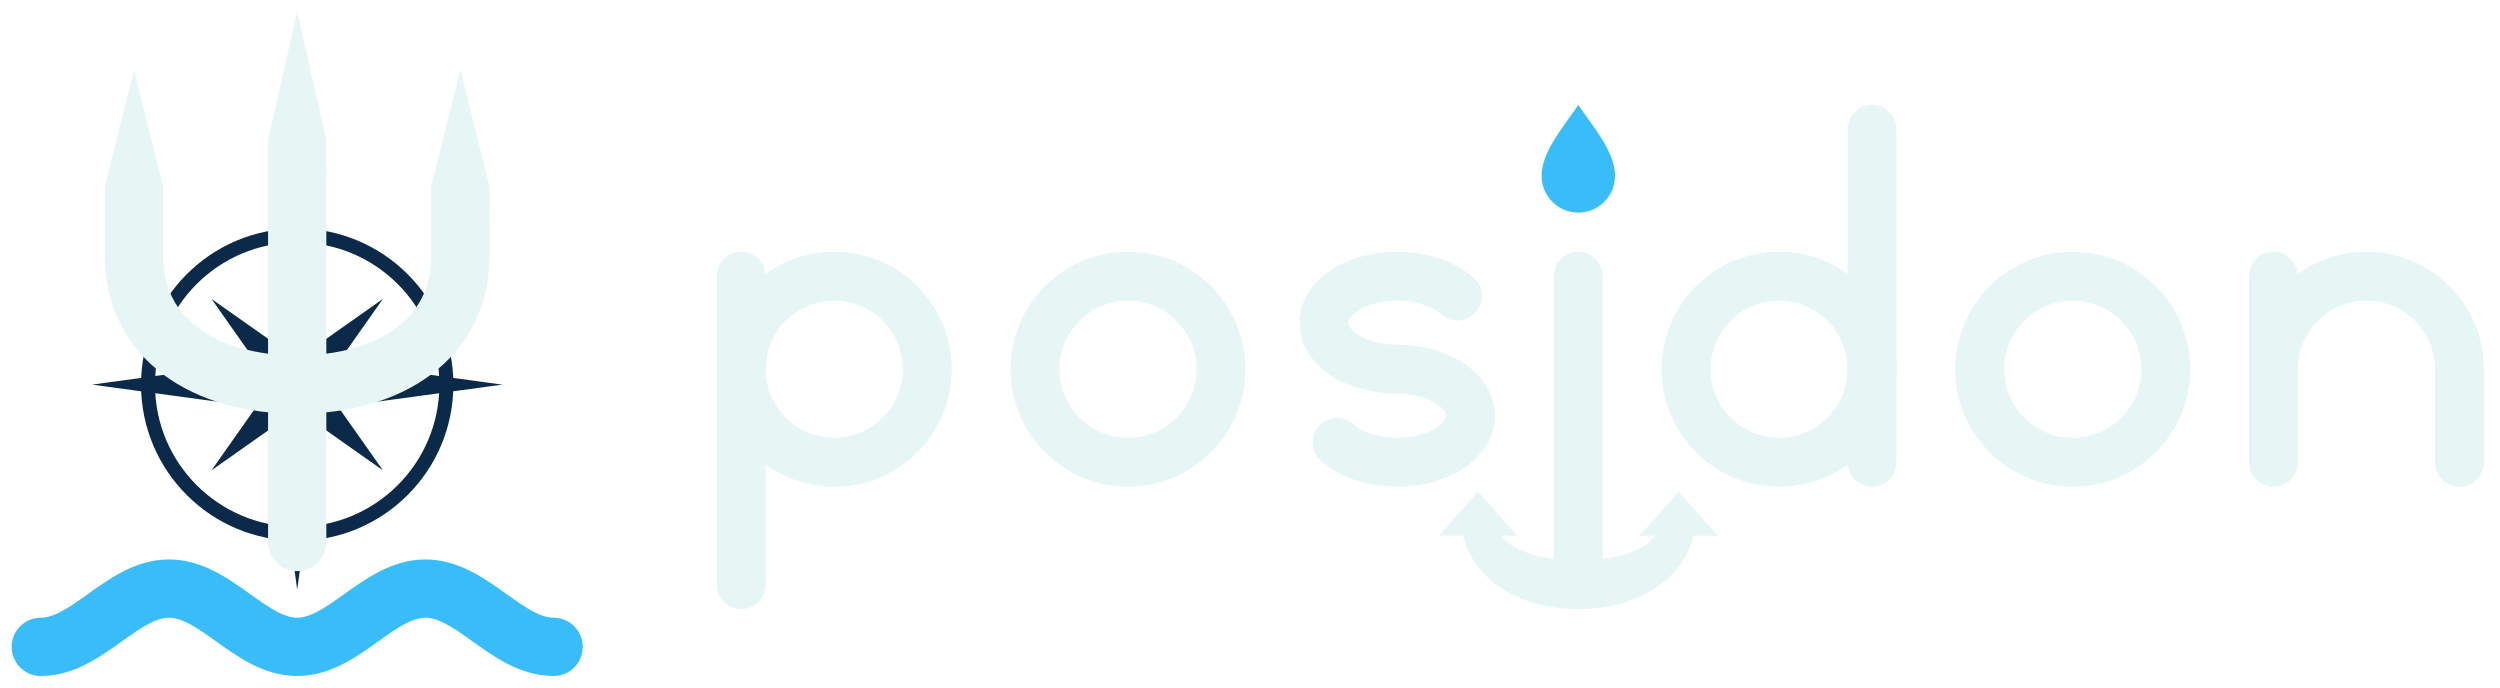
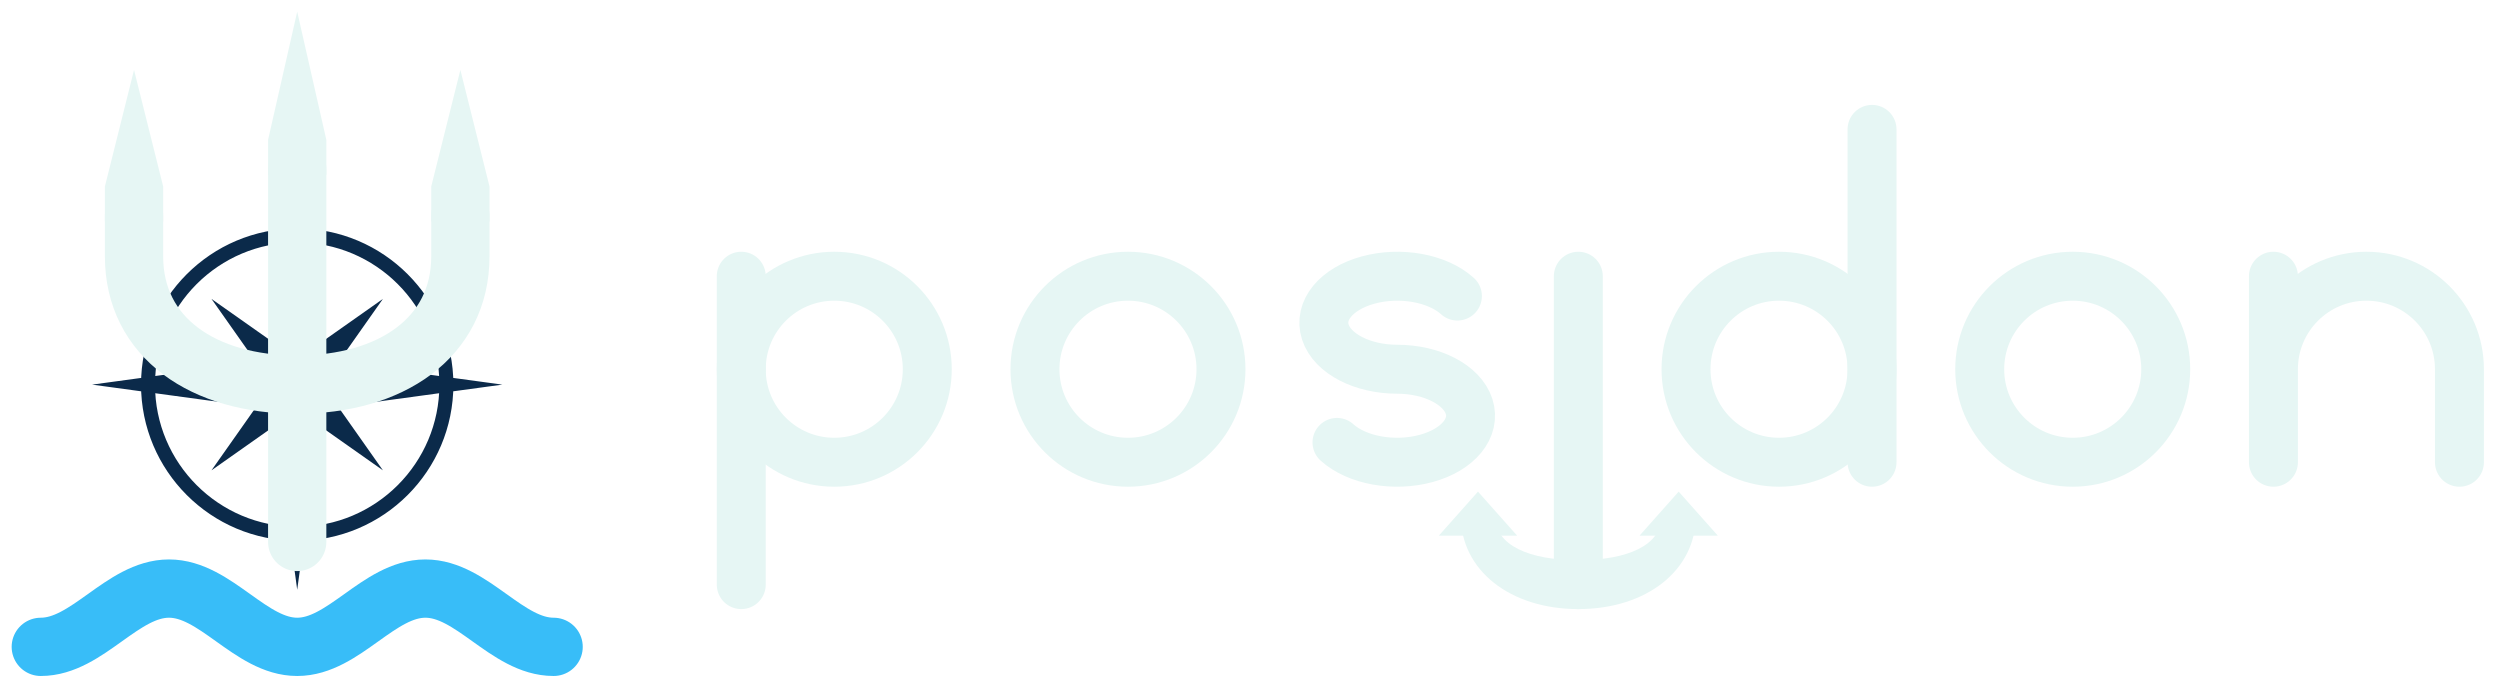
<svg xmlns="http://www.w3.org/2000/svg" viewBox="13 4 429 118" role="img">
  <circle cx="64" cy="70" r="25.6" fill="none" stroke="#0B2A4A" stroke-width="2.4" />
  <path fill="#0B2A4A" d="M64 34.8L68.8 70L64 76.4L59.2 70zM78.71 55.29L66.55 72.55L59.47 74.53L61.45 67.45zM99.2 70L64 74.8L57.6 70L64 65.2zM78.71 84.71L61.45 72.55L59.47 65.47L66.55 67.45zM64 105.2L59.2 70L64 63.6L68.8 70zM49.29 84.71L61.45 67.45L68.53 65.47L66.55 72.55zM28.8 70L64 65.2L70.4 70L64 74.8zM49.29 55.29L66.55 67.45L68.53 74.53L61.45 72.55z" />
  <g fill="none" stroke-linecap="round" stroke-width="10">
    <path stroke="#E6F6F4" d="M36 41v7c0 14 12 22 28 22s28-8 28-22v-7M64 33v64" />
    <path stroke="#38BDF8" d="M20 115c8 0 14-10 22-10s14 10 22 10 14-10 22-10 14 10 22 10" />
  </g>
  <path fill="#E6F6F4" d="M36 16l5 20v6H31v-6zM64 6l5 22v6H59v-6zM92 16l5 20v6H87v-6z" />
  <g transform="translate(136 22) scale(0.84)">
    <g fill="none" stroke="#E6F6F4" stroke-linecap="round" stroke-linejoin="round" stroke-width="10">
      <path d="M5 35v63" />
      <circle cx="24" cy="54" r="19" />
      <circle cx="84" cy="54" r="19" />
      <path d="M151.3 39.05A15 9.5 0 1 0 139 54a15 9.5 0 1 1-12.3 14.95" />
      <path d="M176 35v63" />
      <circle cx="217" cy="54" r="19" />
      <path d="M236 5v68" />
      <circle cx="277" cy="54" r="19" />
      <path d="M318 35v38m0-19a19 19 0 0 1 38 0v19" />
    </g>
    <path fill="#E6F6F4" d="M152 84c0 11 10 19 24 19s24-8 24-19h-7c0 6-7 9-17 9s-17-3-17-9z" />
    <path fill="#E6F6F4" d="M155.5 79l8 9h-16zM196.5 79l8 9h-16z" />
-     <path fill="#38BDF8" d="M176 0c3 4.5 7.5 9.5 7.5 14.5a7.5 7.5 0 0 1-15 0c0-5 4.5-10 7.5-14.5z" />
  </g>
</svg>
